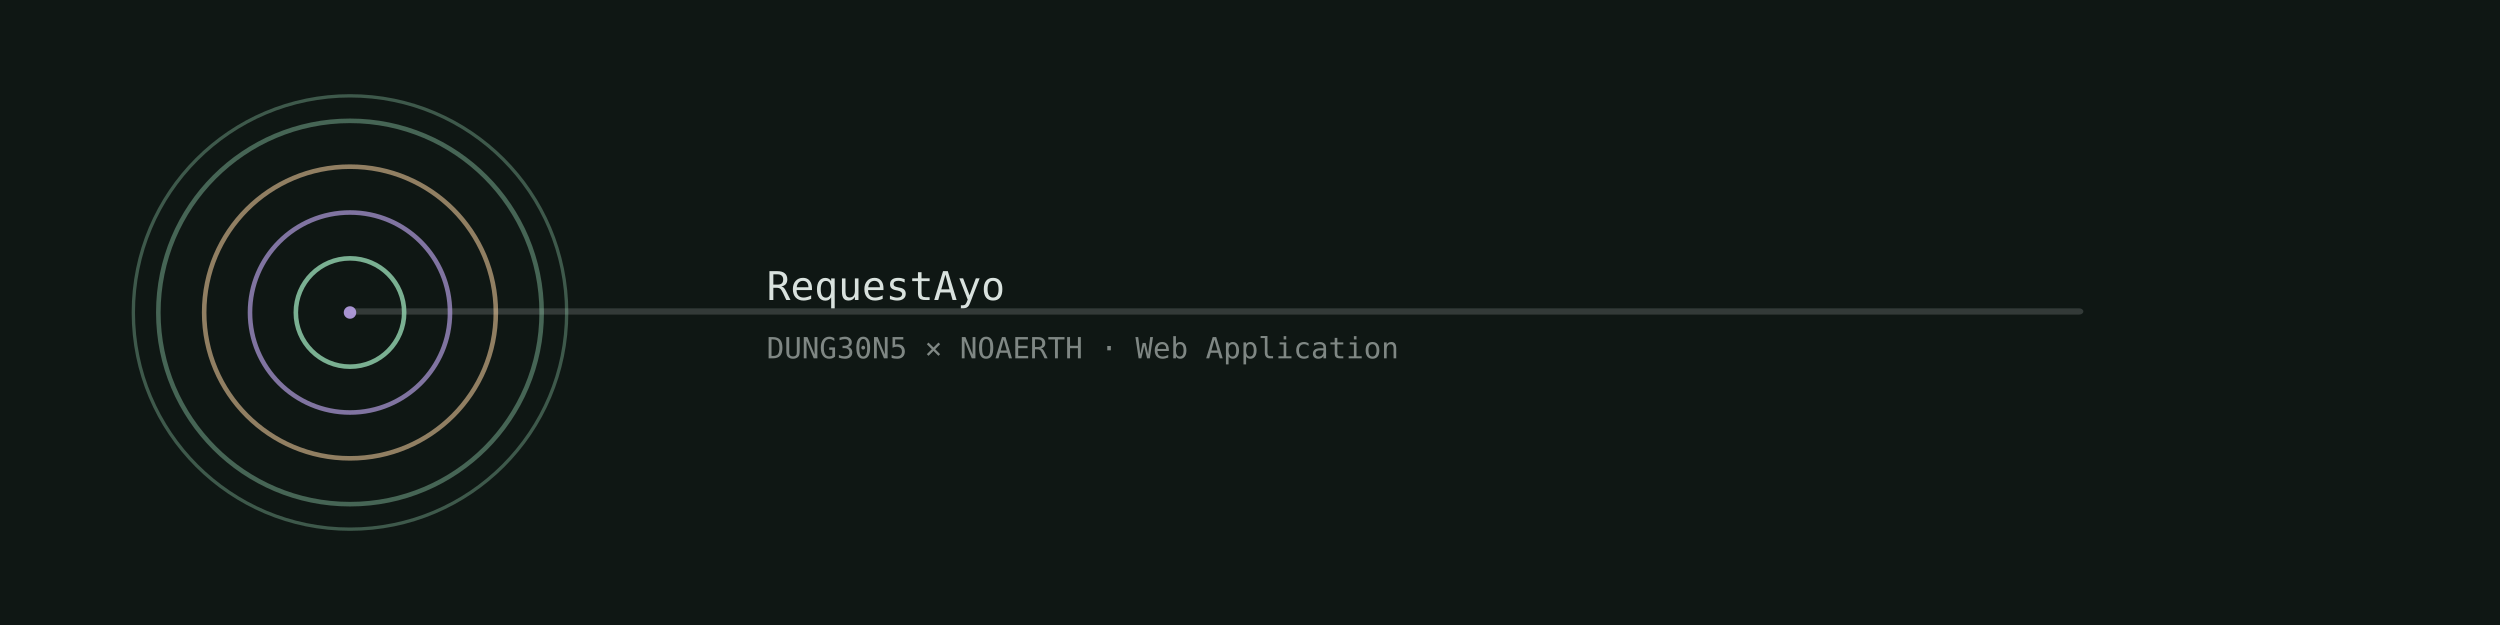
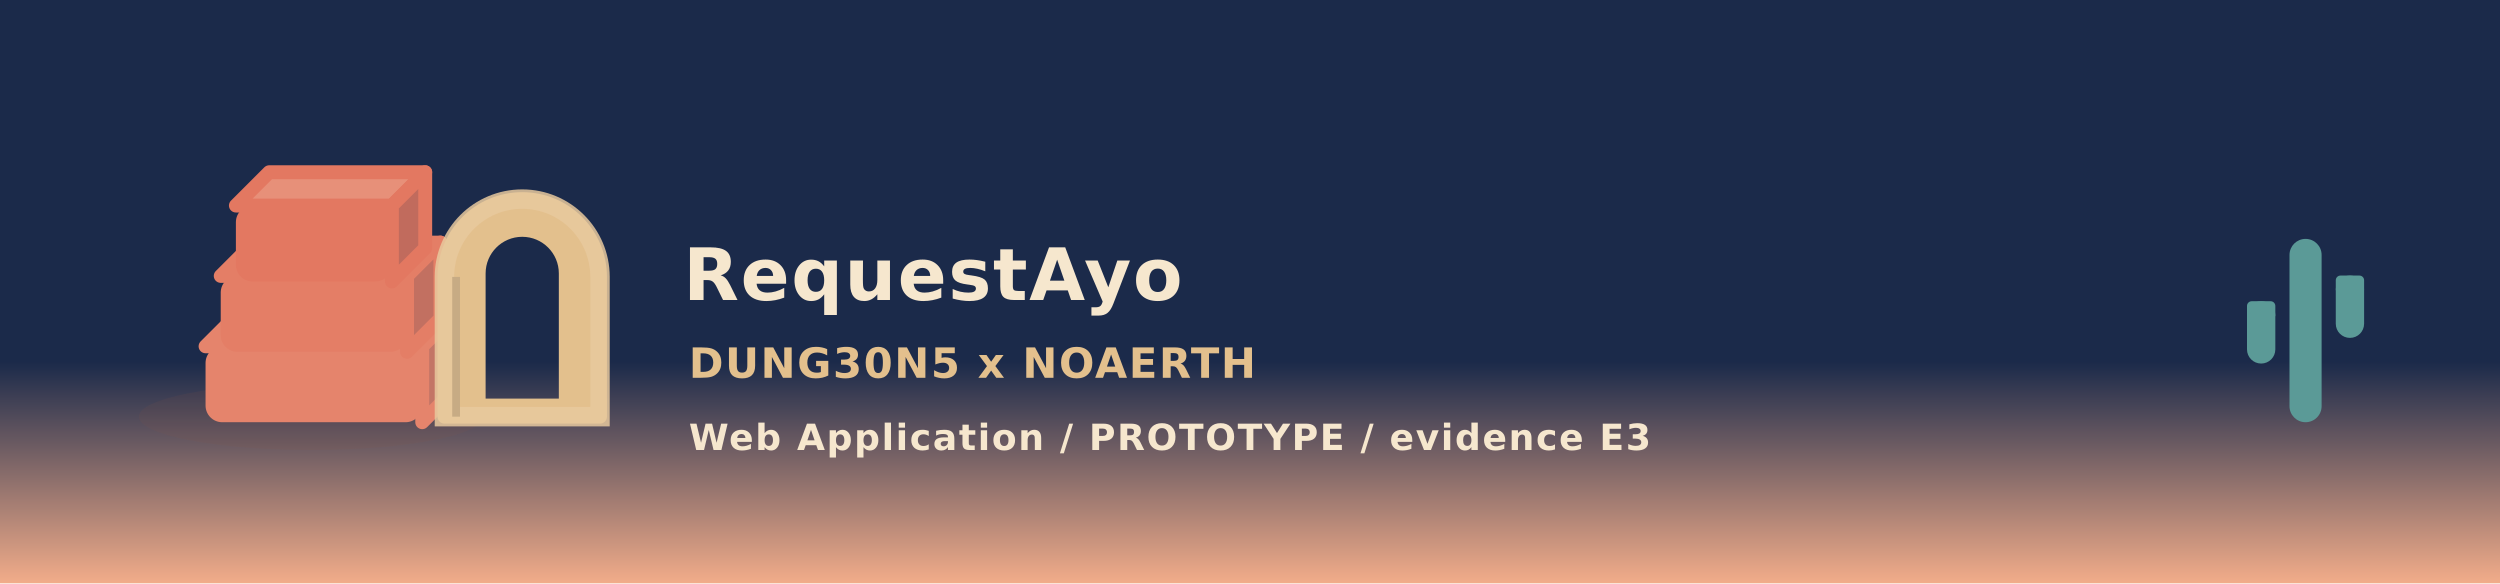
- <svg xmlns="http://www.w3.org/2000/svg" viewBox="0 0 1200 300" width="1200" height="300" role="img" aria-label="RequestAyo identity object">
-   <rect width="1200" height="300" fill="#0f1714" />
-   <defs>
-     <linearGradient id="gft" x1="0" y1="0" x2="1" y2="1">
-       <stop offset="0%" stop-color="#95d5b2" />
-       <stop offset="100%" stop-color="#b8a1e6" />
-     </linearGradient>
-   </defs>
-   <rect x="168.00" y="148.00" width="832.00" height="3.00" rx="2.00" fill="rgba(240,248,244,0.160)" opacity="1.00" />
-   <circle cx="168.00" cy="150.00" r="26.00" fill="none" stroke="rgba(149,213,178,0.800)" stroke-width="2.20" opacity="1.00" />
-   <circle cx="168.00" cy="150.00" r="48.00" fill="none" stroke="rgba(184,161,230,0.670)" stroke-width="2.20" opacity="1.00" />
-   <circle cx="168.00" cy="150.00" r="70.00" fill="none" stroke="rgba(255,214,165,0.540)" stroke-width="2.20" opacity="1.00" />
-   <circle cx="168.00" cy="150.00" r="92.00" fill="none" stroke="rgba(149,213,178,0.410)" stroke-width="2.20" opacity="1.00" />
+ <svg xmlns="http://www.w3.org/2000/svg" width="900" height="210" viewBox="0 0 900 210" role="img" aria-label="RequestAyo - identity object">
+   <linearGradient id="skyf" x1="0" y1="0" x2="0" y2="1">
+     <stop offset="0" stop-color="#1b2a4a" />
+     <stop offset="0.62" stop-color="#1b2a4a" />
+     <stop offset="1" stop-color="#f3ad8a" />
+   </linearGradient>
+   <rect width="900" height="210" fill="url(#skyf)" />
+   <rect x="0" y="352" width="900" height="-142" fill="#e3c08d" />
+   <rect x="0" y="352" width="900" height="3" fill="#e6c596" />
+   <ellipse cx="112" cy="150" rx="62" ry="12" fill="rgba(138,90,68,0.11)" />
  <g>
-     <circle cx="168.00" cy="150.00" r="104.00" fill="none" stroke="rgba(149,213,178,0.350)" stroke-width="1.60" opacity="1.00" />
-     <animate attributeName="opacity" values="0.25;1.0;0.25" dur="14.9s" begin="0s" repeatCount="indefinite" />
+     <path d="M74,124.67 L152,124.67 L164,112.67 L86,112.67 Z" fill="#e99a82" stroke="#e5846c" stroke-width="5" stroke-linejoin="round" />
+     <path d="M152,124.67 L164,112.67 L164,140 L152,152 Z" fill="#c37566" stroke="#e5846c" stroke-width="5" stroke-linejoin="round" />
+     <rect x="74" y="124.67" width="78" height="27.33" rx="6" fill="#e5846c" />
+     <path d="M79.46,99.33 L146.54,99.33 L158.54,87.33 L91.46,87.33 Z" fill="#e8957d" stroke="#e47e66" stroke-width="5" stroke-linejoin="round" />
+     <path d="M146.54,99.33 L158.54,87.33 L158.54,114.67 L146.54,126.67 Z" fill="#c27061" stroke="#e47e66" stroke-width="5" stroke-linejoin="round" />
+     <rect x="79.46" y="99.33" width="67.08" height="27.33" rx="6" fill="#e47e66" />
+     <path d="M84.92,74 L141.08,74 L153.08,62 L96.92,62 Z" fill="#e79079" stroke="#e37861" stroke-width="5" stroke-linejoin="round" />
+     <path d="M141.08,74 L153.08,62 L153.08,89.33 L141.08,101.33 Z" fill="#c16b5d" stroke="#e37861" stroke-width="5" stroke-linejoin="round" />
+     <rect x="84.92" y="74" width="56.16" height="27.33" rx="6" fill="#e37861" />
+     <animate attributeName="opacity" values="0.72;1;0.72" dur="6s" begin="0s" repeatCount="indefinite" />
  </g>
-   <circle cx="168" cy="150" r="3" fill="rgba(184,161,230,0.900)">
-     <animate attributeName="opacity" values="0.35;0.95;0.35" dur="14.9s" begin="0s" repeatCount="indefinite" />
-   </circle>
-   <text x="368" y="144" font-family="ui-monospace,Menlo,monospace" font-size="19" fill="rgba(240,248,244,0.900)">RequestAyo</text>
-   <text x="368" y="172" font-family="ui-monospace,Menlo,monospace" font-size="14" fill="rgba(240,248,244,0.500)">DUNG30N5 × NOAERTH · Web Application</text>
+   <path d="M160,150 L160,99.68 A28,28 0 0 1 216,99.68 L216,150 Z M172.32,146 L172.32,98.43 A15.68,15.68 0 0 1 203.68,98.43 L203.68,146 Z" fill="#e3c08d" fill-rule="evenodd" stroke="#e3c08d" stroke-width="5" stroke-linejoin="round" />
+   <path d="M160,150 L160,99.68 A28,28 0 0 1 216,99.68 L216,150 Z" fill="none" stroke="#e8c99d" stroke-width="7" stroke-linecap="round" opacity="0.85" />
+   <rect x="162.8" y="99.68" width="2.8" height="50.32" fill="#c7ab84" />
+   <text x="246" y="108" font-family="Verdana,DejaVu Sans,sans-serif" font-size="26" font-weight="700" letter-spacing="0.6" fill="#f6e7ce" text-anchor="start">RequestAyo</text>
+   <text x="248" y="136" font-family="Verdana,DejaVu Sans,sans-serif" font-size="15" font-weight="700" letter-spacing="0.6" fill="#e3c08d" text-anchor="start">DUNG30N5 x NOAERTH</text>
+   <text x="248" y="162" font-family="Verdana,DejaVu Sans,sans-serif" font-size="13" font-weight="700" letter-spacing="0.6" fill="#f6e7ce" text-anchor="start">Web Application  /  PROTOTYPE  /  evidence E3</text>
+   <rect x="824.22" y="86" width="11.56" height="66" rx="5.78" fill="#5b9a97" />
+   <rect x="808.92" y="108.44" width="10.2" height="22.44" rx="5.1" fill="#5b9a97" />
+   <rect x="808.92" y="108.44" width="10.2" height="6.6" rx="1.7" fill="#5b9a97" />
+   <rect x="840.88" y="99.2" width="10.2" height="22.44" rx="5.1" fill="#5b9a97" />
+   <rect x="840.88" y="99.2" width="10.2" height="6.6" rx="1.7" fill="#5b9a97" />
</svg>
